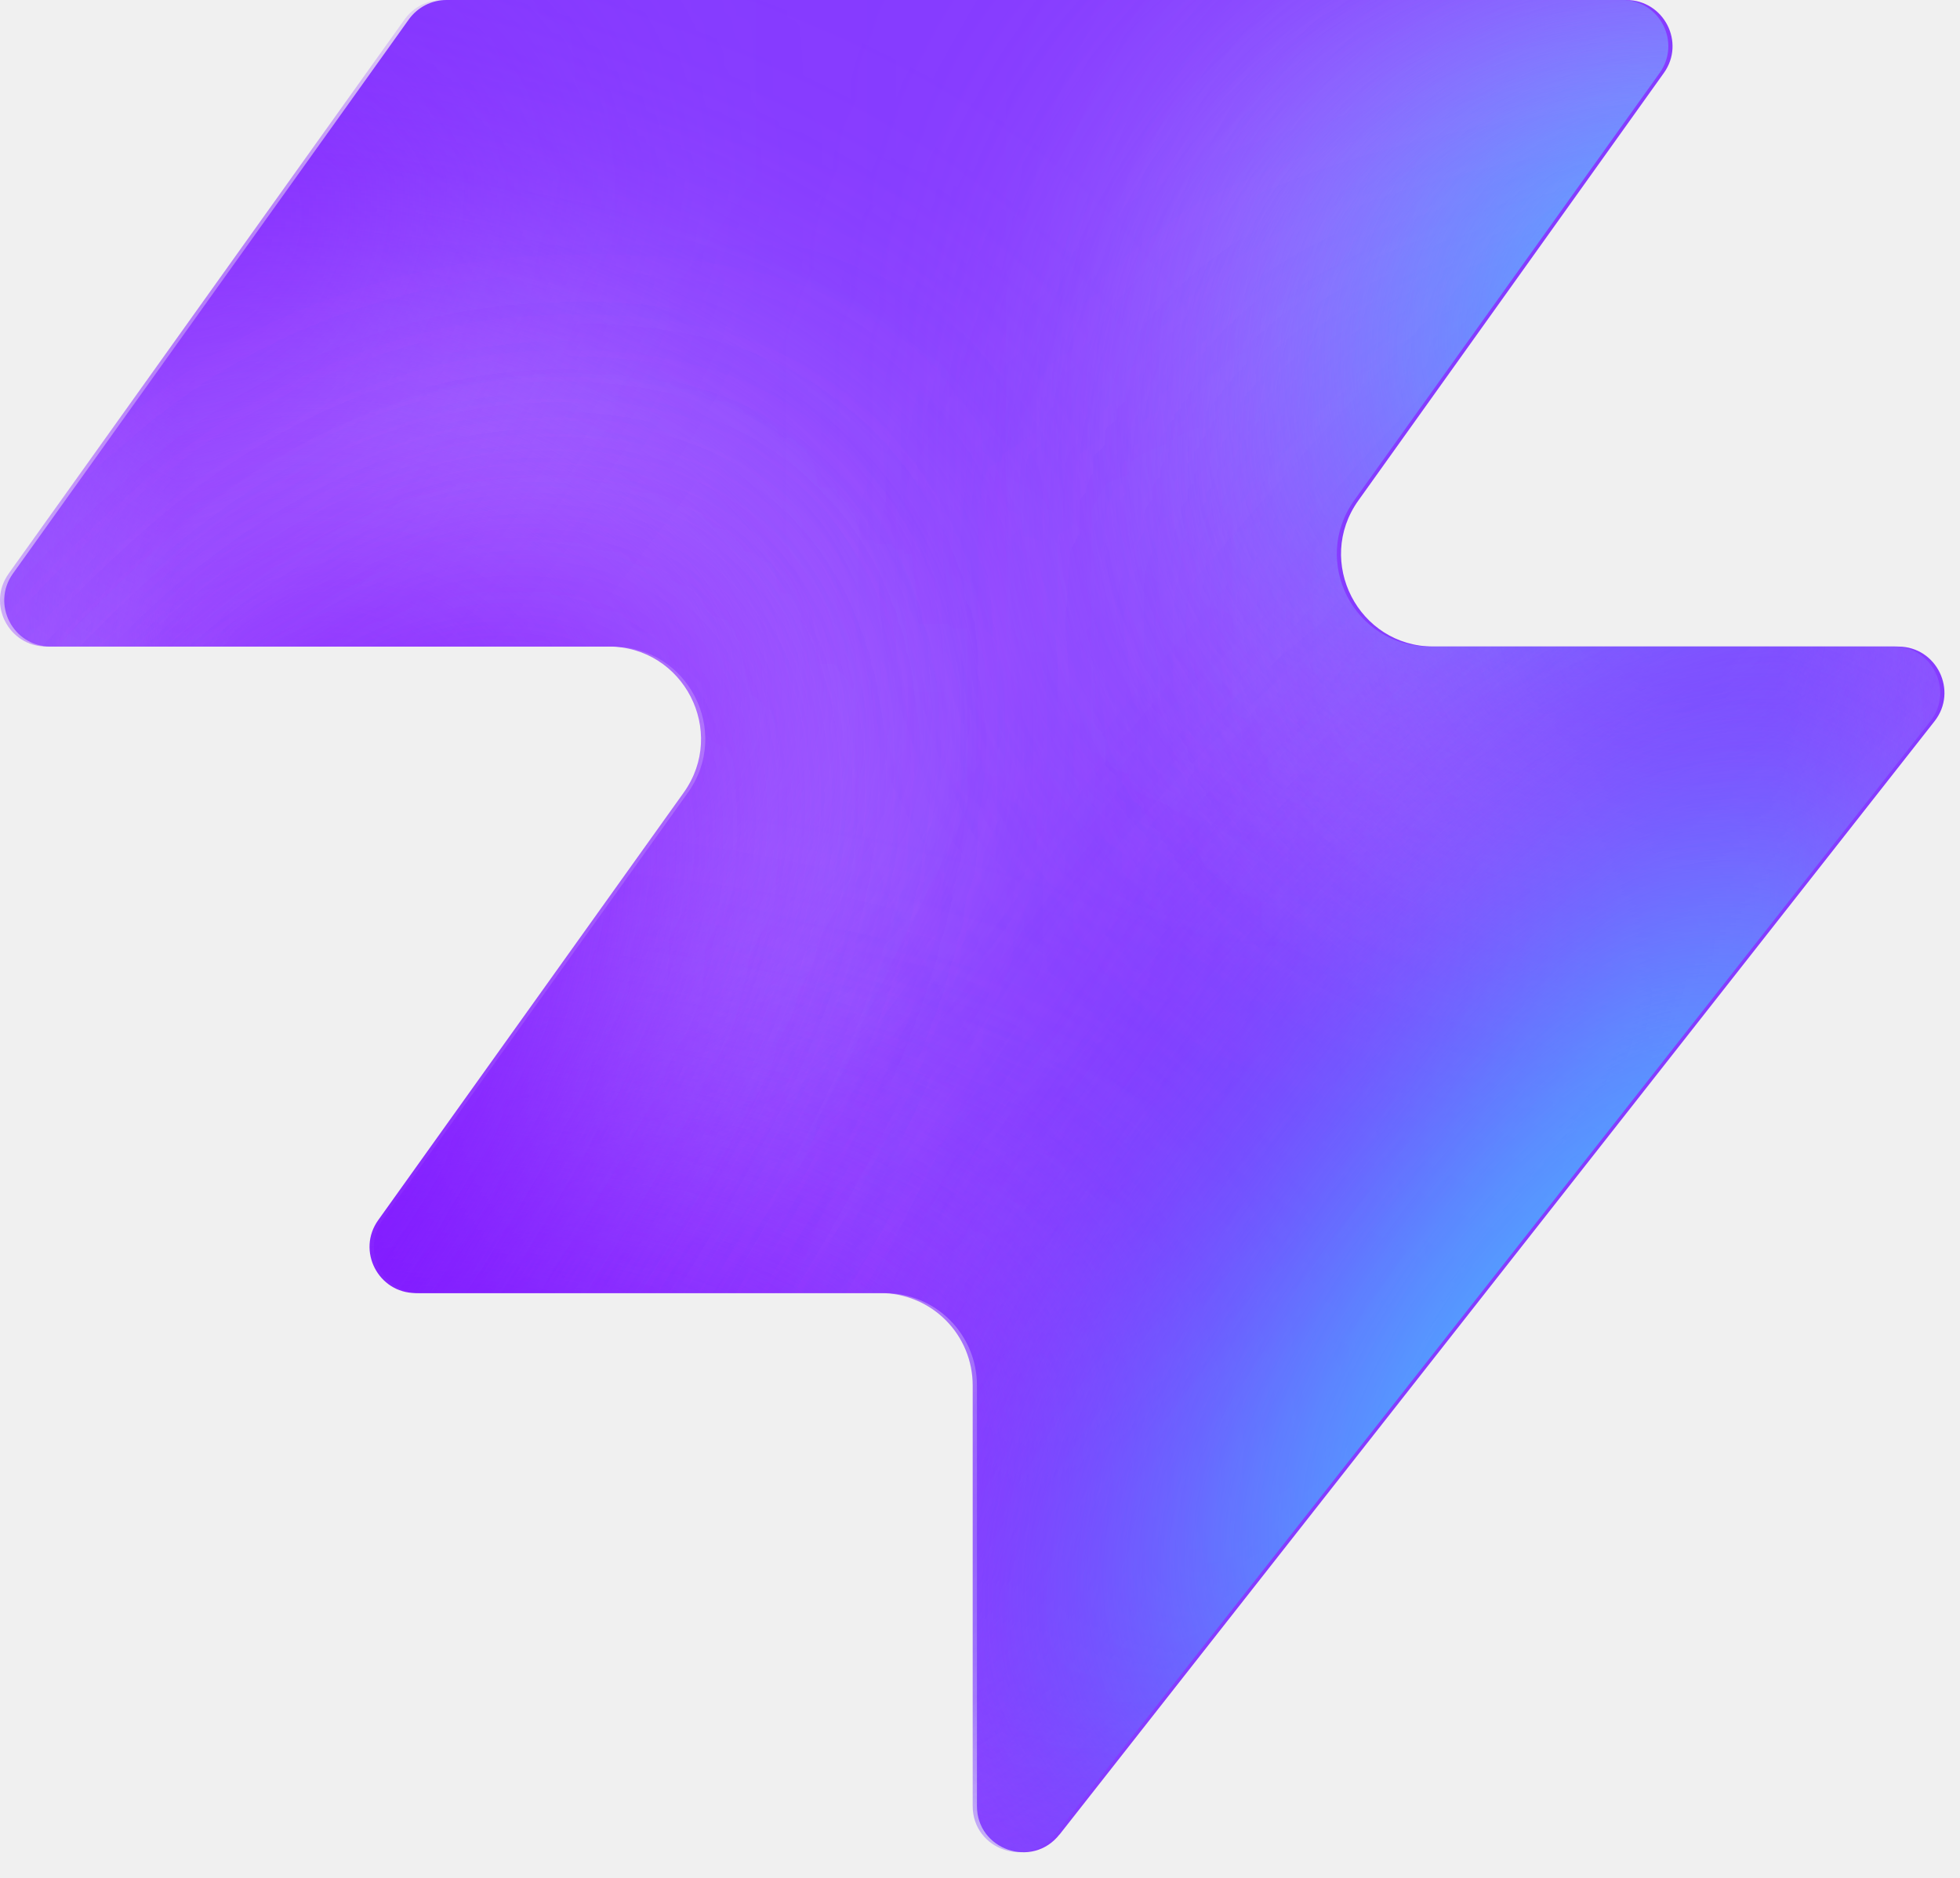
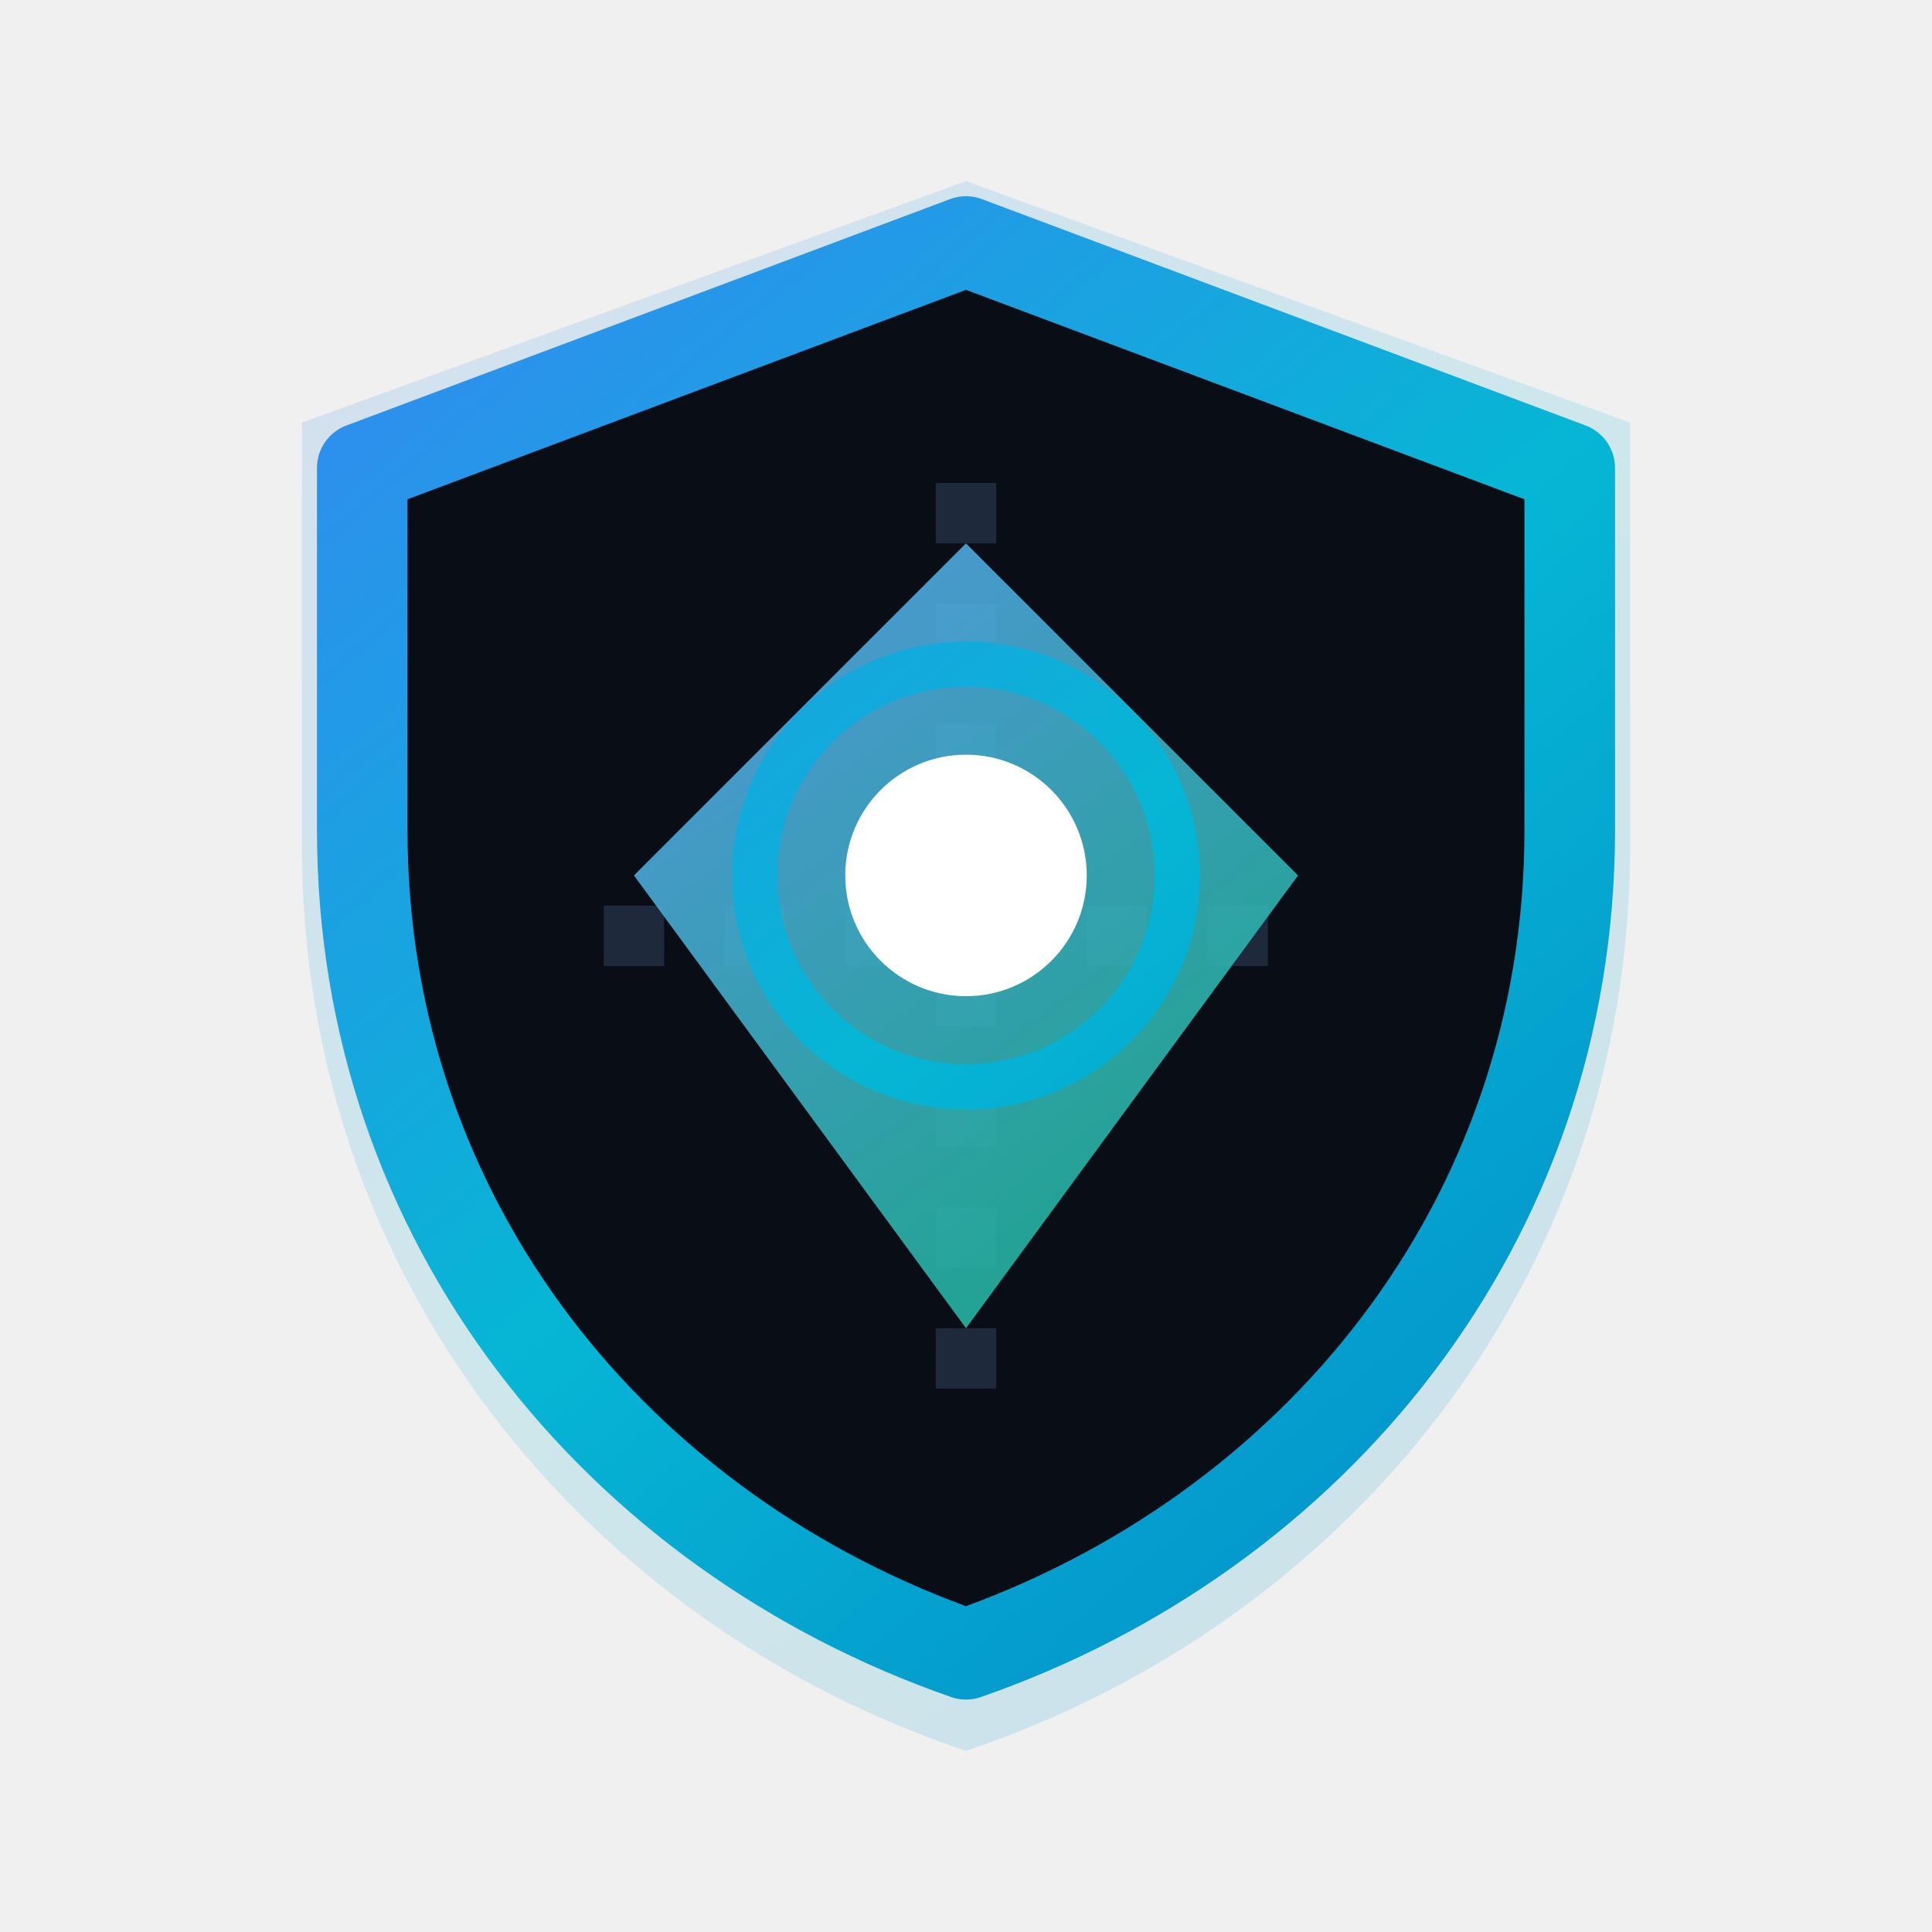
- <svg xmlns="http://www.w3.org/2000/svg" width="48" height="46" fill="none" viewBox="0 0 48 46">
-   <path fill="#863bff" d="M25.946 44.938c-.664.845-2.021.375-2.021-.698V33.937a2.26 2.26 0 0 0-2.262-2.262H10.287c-.92 0-1.456-1.04-.92-1.788l7.48-10.471c1.07-1.497 0-3.578-1.842-3.578H1.237c-.92 0-1.456-1.04-.92-1.788L10.013.474c.214-.297.556-.474.92-.474h28.894c.92 0 1.456 1.04.92 1.788l-7.48 10.471c-1.07 1.498 0 3.579 1.842 3.579h11.377c.943 0 1.473 1.088.89 1.83L25.947 44.94z" style="fill:#863bff;fill:color(display-p3 .525 .23 1);fill-opacity:1" />
-   <mask id="a" width="48" height="46" x="0" y="0" maskUnits="userSpaceOnUse" style="mask-type:alpha">
-     <path fill="#000" d="M25.842 44.938c-.664.844-2.021.375-2.021-.698V33.937a2.26 2.26 0 0 0-2.262-2.262H10.183c-.92 0-1.456-1.04-.92-1.788l7.48-10.471c1.07-1.498 0-3.579-1.842-3.579H1.133c-.92 0-1.456-1.04-.92-1.787L9.91.473c.214-.297.556-.474.92-.474h28.894c.92 0 1.456 1.04.92 1.788l-7.48 10.471c-1.07 1.498 0 3.578 1.842 3.578h11.377c.943 0 1.473 1.088.89 1.832L25.843 44.94z" style="fill:#000;fill-opacity:1" />
-   </mask>
-   <g mask="url(#a)">
-     <g filter="url(#b)">
-       <ellipse cx="5.508" cy="14.704" fill="#ede6ff" rx="5.508" ry="14.704" style="fill:#ede6ff;fill:color(display-p3 .927 .903 1);fill-opacity:1" transform="matrix(.00324 1 1 -.00324 -4.47 31.516)" />
-     </g>
-     <g filter="url(#c)">
-       <ellipse cx="10.399" cy="29.851" fill="#ede6ff" rx="10.399" ry="29.851" style="fill:#ede6ff;fill:color(display-p3 .927 .903 1);fill-opacity:1" transform="matrix(.00324 1 1 -.00324 -39.328 7.883)" />
-     </g>
-     <g filter="url(#d)">
-       <ellipse cx="5.508" cy="30.487" fill="#7e14ff" rx="5.508" ry="30.487" style="fill:#7e14ff;fill:color(display-p3 .492 .077 1);fill-opacity:1" transform="rotate(89.814 -25.913 -14.639)scale(1 -1)" />
-     </g>
-     <g filter="url(#e)">
-       <ellipse cx="5.508" cy="30.599" fill="#7e14ff" rx="5.508" ry="30.599" style="fill:#7e14ff;fill:color(display-p3 .492 .077 1);fill-opacity:1" transform="rotate(89.814 -32.644 -3.334)scale(1 -1)" />
-     </g>
-     <g filter="url(#f)">
-       <ellipse cx="5.508" cy="30.599" fill="#7e14ff" rx="5.508" ry="30.599" style="fill:#7e14ff;fill:color(display-p3 .492 .077 1);fill-opacity:1" transform="matrix(.00324 1 1 -.00324 -34.34 30.47)" />
-     </g>
-     <g filter="url(#g)">
-       <ellipse cx="14.072" cy="22.078" fill="#ede6ff" rx="14.072" ry="22.078" style="fill:#ede6ff;fill:color(display-p3 .927 .903 1);fill-opacity:1" transform="rotate(93.35 24.506 48.493)scale(-1 1)" />
-     </g>
-     <g filter="url(#h)">
-       <ellipse cx="3.47" cy="21.501" fill="#7e14ff" rx="3.47" ry="21.501" style="fill:#7e14ff;fill:color(display-p3 .492 .077 1);fill-opacity:1" transform="rotate(89.009 28.708 47.59)scale(-1 1)" />
-     </g>
-     <g filter="url(#i)">
-       <ellipse cx="3.47" cy="21.501" fill="#7e14ff" rx="3.47" ry="21.501" style="fill:#7e14ff;fill:color(display-p3 .492 .077 1);fill-opacity:1" transform="rotate(89.009 28.708 47.59)scale(-1 1)" />
-     </g>
-     <g filter="url(#j)">
-       <ellipse cx=".387" cy="8.972" fill="#7e14ff" rx="4.407" ry="29.108" style="fill:#7e14ff;fill:color(display-p3 .492 .077 1);fill-opacity:1" transform="rotate(39.51 .387 8.972)" />
-     </g>
-     <g filter="url(#k)">
-       <ellipse cx="47.523" cy="-6.092" fill="#7e14ff" rx="4.407" ry="29.108" style="fill:#7e14ff;fill:color(display-p3 .492 .077 1);fill-opacity:1" transform="rotate(37.892 47.523 -6.092)" />
-     </g>
-     <g filter="url(#l)">
-       <ellipse cx="41.412" cy="6.333" fill="#47bfff" rx="5.971" ry="9.665" style="fill:#47bfff;fill:color(display-p3 .28 .748 1);fill-opacity:1" transform="rotate(37.892 41.412 6.333)" />
-     </g>
-     <g filter="url(#m)">
-       <ellipse cx="-1.879" cy="38.332" fill="#7e14ff" rx="4.407" ry="29.108" style="fill:#7e14ff;fill:color(display-p3 .492 .077 1);fill-opacity:1" transform="rotate(37.892 -1.88 38.332)" />
-     </g>
-     <g filter="url(#n)">
-       <ellipse cx="-1.879" cy="38.332" fill="#7e14ff" rx="4.407" ry="29.108" style="fill:#7e14ff;fill:color(display-p3 .492 .077 1);fill-opacity:1" transform="rotate(37.892 -1.88 38.332)" />
-     </g>
-     <g filter="url(#o)">
-       <ellipse cx="35.651" cy="29.907" fill="#7e14ff" rx="4.407" ry="29.108" style="fill:#7e14ff;fill:color(display-p3 .492 .077 1);fill-opacity:1" transform="rotate(37.892 35.651 29.907)" />
-     </g>
-     <g filter="url(#p)">
-       <ellipse cx="38.418" cy="32.4" fill="#47bfff" rx="5.971" ry="15.297" style="fill:#47bfff;fill:color(display-p3 .28 .748 1);fill-opacity:1" transform="rotate(37.892 38.418 32.4)" />
-     </g>
-   </g>
+ <svg xmlns="http://www.w3.org/2000/svg" viewBox="0 0 64 64" width="64" height="64" fill="none">
  <defs>
-     <filter id="b" width="60.045" height="41.654" x="-19.77" y="16.149" color-interpolation-filters="sRGB" filterUnits="userSpaceOnUse">
-       <feFlood flood-opacity="0" result="BackgroundImageFix" />
-       <feBlend in="SourceGraphic" in2="BackgroundImageFix" result="shape" />
-       <feGaussianBlur result="effect1_foregroundBlur_2002_17158" stdDeviation="7.659" />
-     </filter>
-     <filter id="c" width="90.34" height="51.437" x="-54.613" y="-7.533" color-interpolation-filters="sRGB" filterUnits="userSpaceOnUse">
-       <feFlood flood-opacity="0" result="BackgroundImageFix" />
-       <feBlend in="SourceGraphic" in2="BackgroundImageFix" result="shape" />
-       <feGaussianBlur result="effect1_foregroundBlur_2002_17158" stdDeviation="7.659" />
-     </filter>
-     <filter id="d" width="79.355" height="29.4" x="-49.64" y="2.03" color-interpolation-filters="sRGB" filterUnits="userSpaceOnUse">
-       <feFlood flood-opacity="0" result="BackgroundImageFix" />
-       <feBlend in="SourceGraphic" in2="BackgroundImageFix" result="shape" />
-       <feGaussianBlur result="effect1_foregroundBlur_2002_17158" stdDeviation="4.596" />
-     </filter>
-     <filter id="e" width="79.579" height="29.4" x="-45.045" y="20.029" color-interpolation-filters="sRGB" filterUnits="userSpaceOnUse">
-       <feFlood flood-opacity="0" result="BackgroundImageFix" />
-       <feBlend in="SourceGraphic" in2="BackgroundImageFix" result="shape" />
-       <feGaussianBlur result="effect1_foregroundBlur_2002_17158" stdDeviation="4.596" />
-     </filter>
-     <filter id="f" width="79.579" height="29.4" x="-43.513" y="21.178" color-interpolation-filters="sRGB" filterUnits="userSpaceOnUse">
-       <feFlood flood-opacity="0" result="BackgroundImageFix" />
-       <feBlend in="SourceGraphic" in2="BackgroundImageFix" result="shape" />
-       <feGaussianBlur result="effect1_foregroundBlur_2002_17158" stdDeviation="4.596" />
-     </filter>
-     <filter id="g" width="74.749" height="58.852" x="15.756" y="-17.901" color-interpolation-filters="sRGB" filterUnits="userSpaceOnUse">
-       <feFlood flood-opacity="0" result="BackgroundImageFix" />
-       <feBlend in="SourceGraphic" in2="BackgroundImageFix" result="shape" />
-       <feGaussianBlur result="effect1_foregroundBlur_2002_17158" stdDeviation="7.659" />
-     </filter>
-     <filter id="h" width="61.377" height="25.362" x="23.548" y="2.284" color-interpolation-filters="sRGB" filterUnits="userSpaceOnUse">
-       <feFlood flood-opacity="0" result="BackgroundImageFix" />
-       <feBlend in="SourceGraphic" in2="BackgroundImageFix" result="shape" />
-       <feGaussianBlur result="effect1_foregroundBlur_2002_17158" stdDeviation="4.596" />
-     </filter>
-     <filter id="i" width="61.377" height="25.362" x="23.548" y="2.284" color-interpolation-filters="sRGB" filterUnits="userSpaceOnUse">
-       <feFlood flood-opacity="0" result="BackgroundImageFix" />
-       <feBlend in="SourceGraphic" in2="BackgroundImageFix" result="shape" />
-       <feGaussianBlur result="effect1_foregroundBlur_2002_17158" stdDeviation="4.596" />
-     </filter>
-     <filter id="j" width="56.045" height="63.649" x="-27.636" y="-22.853" color-interpolation-filters="sRGB" filterUnits="userSpaceOnUse">
-       <feFlood flood-opacity="0" result="BackgroundImageFix" />
-       <feBlend in="SourceGraphic" in2="BackgroundImageFix" result="shape" />
-       <feGaussianBlur result="effect1_foregroundBlur_2002_17158" stdDeviation="4.596" />
-     </filter>
-     <filter id="k" width="54.814" height="64.646" x="20.116" y="-38.415" color-interpolation-filters="sRGB" filterUnits="userSpaceOnUse">
-       <feFlood flood-opacity="0" result="BackgroundImageFix" />
-       <feBlend in="SourceGraphic" in2="BackgroundImageFix" result="shape" />
-       <feGaussianBlur result="effect1_foregroundBlur_2002_17158" stdDeviation="4.596" />
-     </filter>
-     <filter id="l" width="33.541" height="35.313" x="24.641" y="-11.323" color-interpolation-filters="sRGB" filterUnits="userSpaceOnUse">
-       <feFlood flood-opacity="0" result="BackgroundImageFix" />
-       <feBlend in="SourceGraphic" in2="BackgroundImageFix" result="shape" />
-       <feGaussianBlur result="effect1_foregroundBlur_2002_17158" stdDeviation="4.596" />
-     </filter>
-     <filter id="m" width="54.814" height="64.646" x="-29.286" y="6.009" color-interpolation-filters="sRGB" filterUnits="userSpaceOnUse">
-       <feFlood flood-opacity="0" result="BackgroundImageFix" />
-       <feBlend in="SourceGraphic" in2="BackgroundImageFix" result="shape" />
-       <feGaussianBlur result="effect1_foregroundBlur_2002_17158" stdDeviation="4.596" />
-     </filter>
-     <filter id="n" width="54.814" height="64.646" x="-29.286" y="6.009" color-interpolation-filters="sRGB" filterUnits="userSpaceOnUse">
-       <feFlood flood-opacity="0" result="BackgroundImageFix" />
-       <feBlend in="SourceGraphic" in2="BackgroundImageFix" result="shape" />
-       <feGaussianBlur result="effect1_foregroundBlur_2002_17158" stdDeviation="4.596" />
-     </filter>
-     <filter id="o" width="54.814" height="64.646" x="8.244" y="-2.416" color-interpolation-filters="sRGB" filterUnits="userSpaceOnUse">
-       <feFlood flood-opacity="0" result="BackgroundImageFix" />
-       <feBlend in="SourceGraphic" in2="BackgroundImageFix" result="shape" />
-       <feGaussianBlur result="effect1_foregroundBlur_2002_17158" stdDeviation="4.596" />
-     </filter>
-     <filter id="p" width="39.409" height="43.623" x="18.713" y="10.588" color-interpolation-filters="sRGB" filterUnits="userSpaceOnUse">
-       <feFlood flood-opacity="0" result="BackgroundImageFix" />
-       <feBlend in="SourceGraphic" in2="BackgroundImageFix" result="shape" />
-       <feGaussianBlur result="effect1_foregroundBlur_2002_17158" stdDeviation="4.596" />
+     <linearGradient id="gs-shield-grad" x1="8" y1="4" x2="56" y2="60" gradientUnits="userSpaceOnUse">
+       <stop offset="0%" stop-color="#3b82f6" />
+       <stop offset="50%" stop-color="#06b6d4" />
+       <stop offset="100%" stop-color="#0284c7" />
+     </linearGradient>
+     <linearGradient id="gs-core-grad" x1="20" y1="16" x2="44" y2="48" gradientUnits="userSpaceOnUse">
+       <stop offset="0%" stop-color="#60a5fa" />
+       <stop offset="100%" stop-color="#10b981" />
+     </linearGradient>
+     <filter id="gs-glow" x="0" y="0" width="64" height="64" filterUnits="userSpaceOnUse">
+       <feGaussianBlur stdDeviation="3" result="blur" />
+       <feComposite in="SourceGraphic" in2="blur" operator="over" />
    </filter>
  </defs>
+   <path d="M32 6 L54 14 V28 C54 42.5 44.5 53.8 32 58 C19.5 53.8 10 42.5 10 28 V14 L32 6 Z" fill="url(#gs-shield-grad)" opacity="0.15" />
+   <path d="M32 8 L52 15.5 V27.5 C52 40.5 43.5 50.8 32 54.8 C20.5 50.8 12 40.5 12 27.5 V15.5 L32 8 Z" fill="#090d16" stroke="url(#gs-shield-grad)" stroke-width="3" stroke-linejoin="round" />
+   <path d="M32 16 V46 M20 31 H44" stroke="#1e293b" stroke-width="2" stroke-dasharray="2 2" />
+   <path d="M32 18 L43 29 L32 44 L21 29 Z" fill="url(#gs-core-grad)" opacity="0.9" />
+   <circle cx="32" cy="29" r="4" fill="#ffffff" />
+   <circle cx="32" cy="29" r="7" stroke="url(#gs-shield-grad)" stroke-width="1.5" fill="none" />
</svg>
